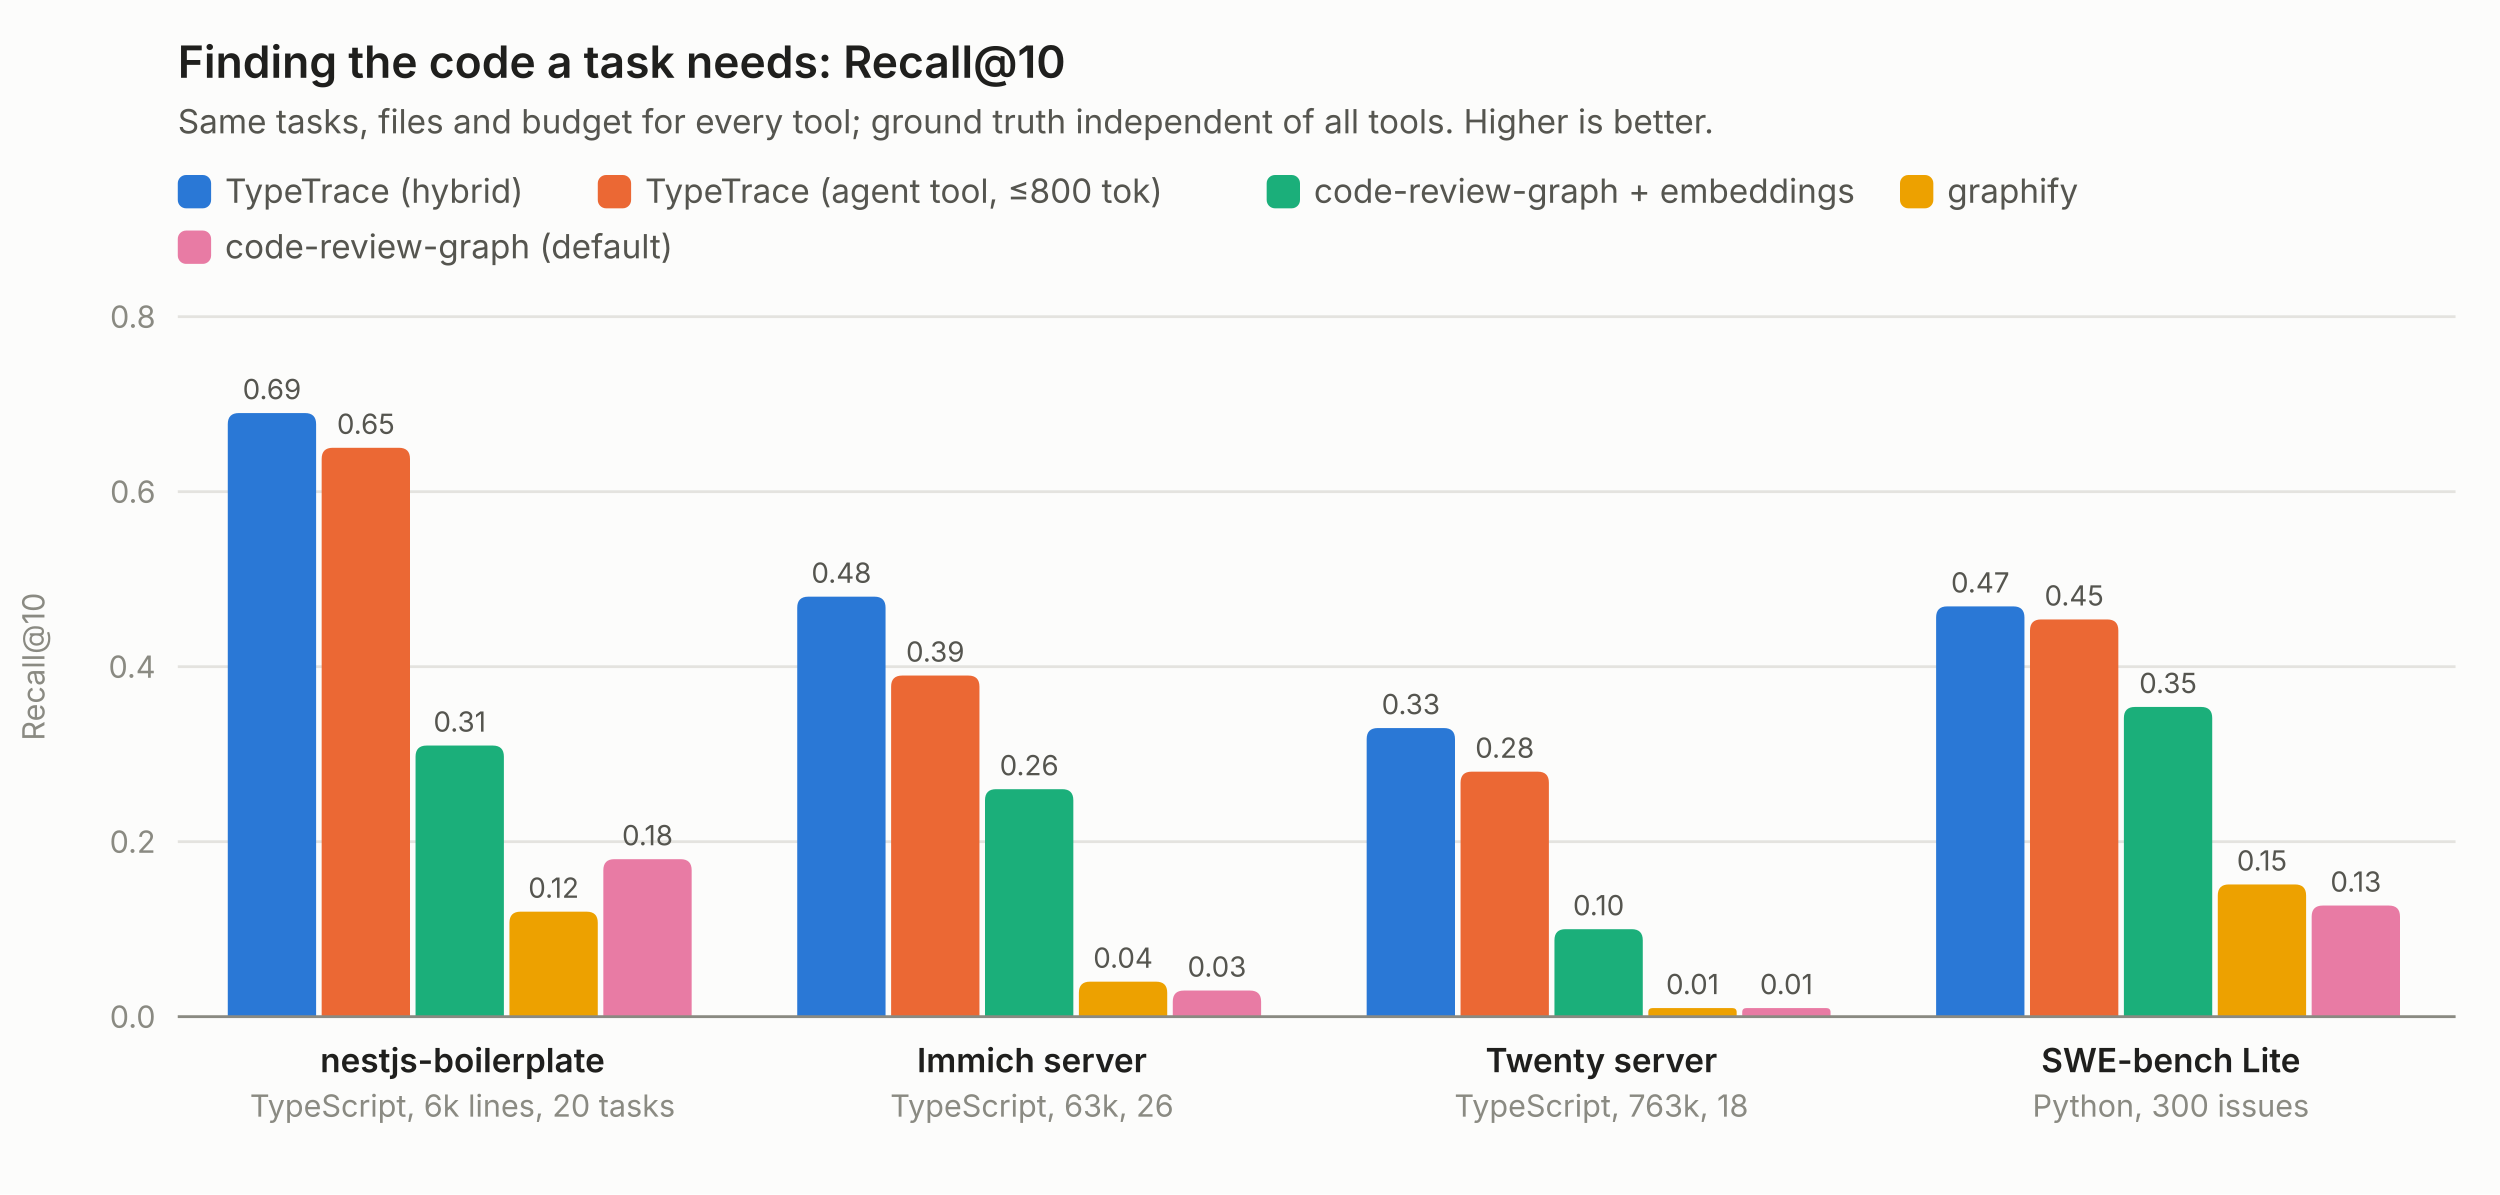
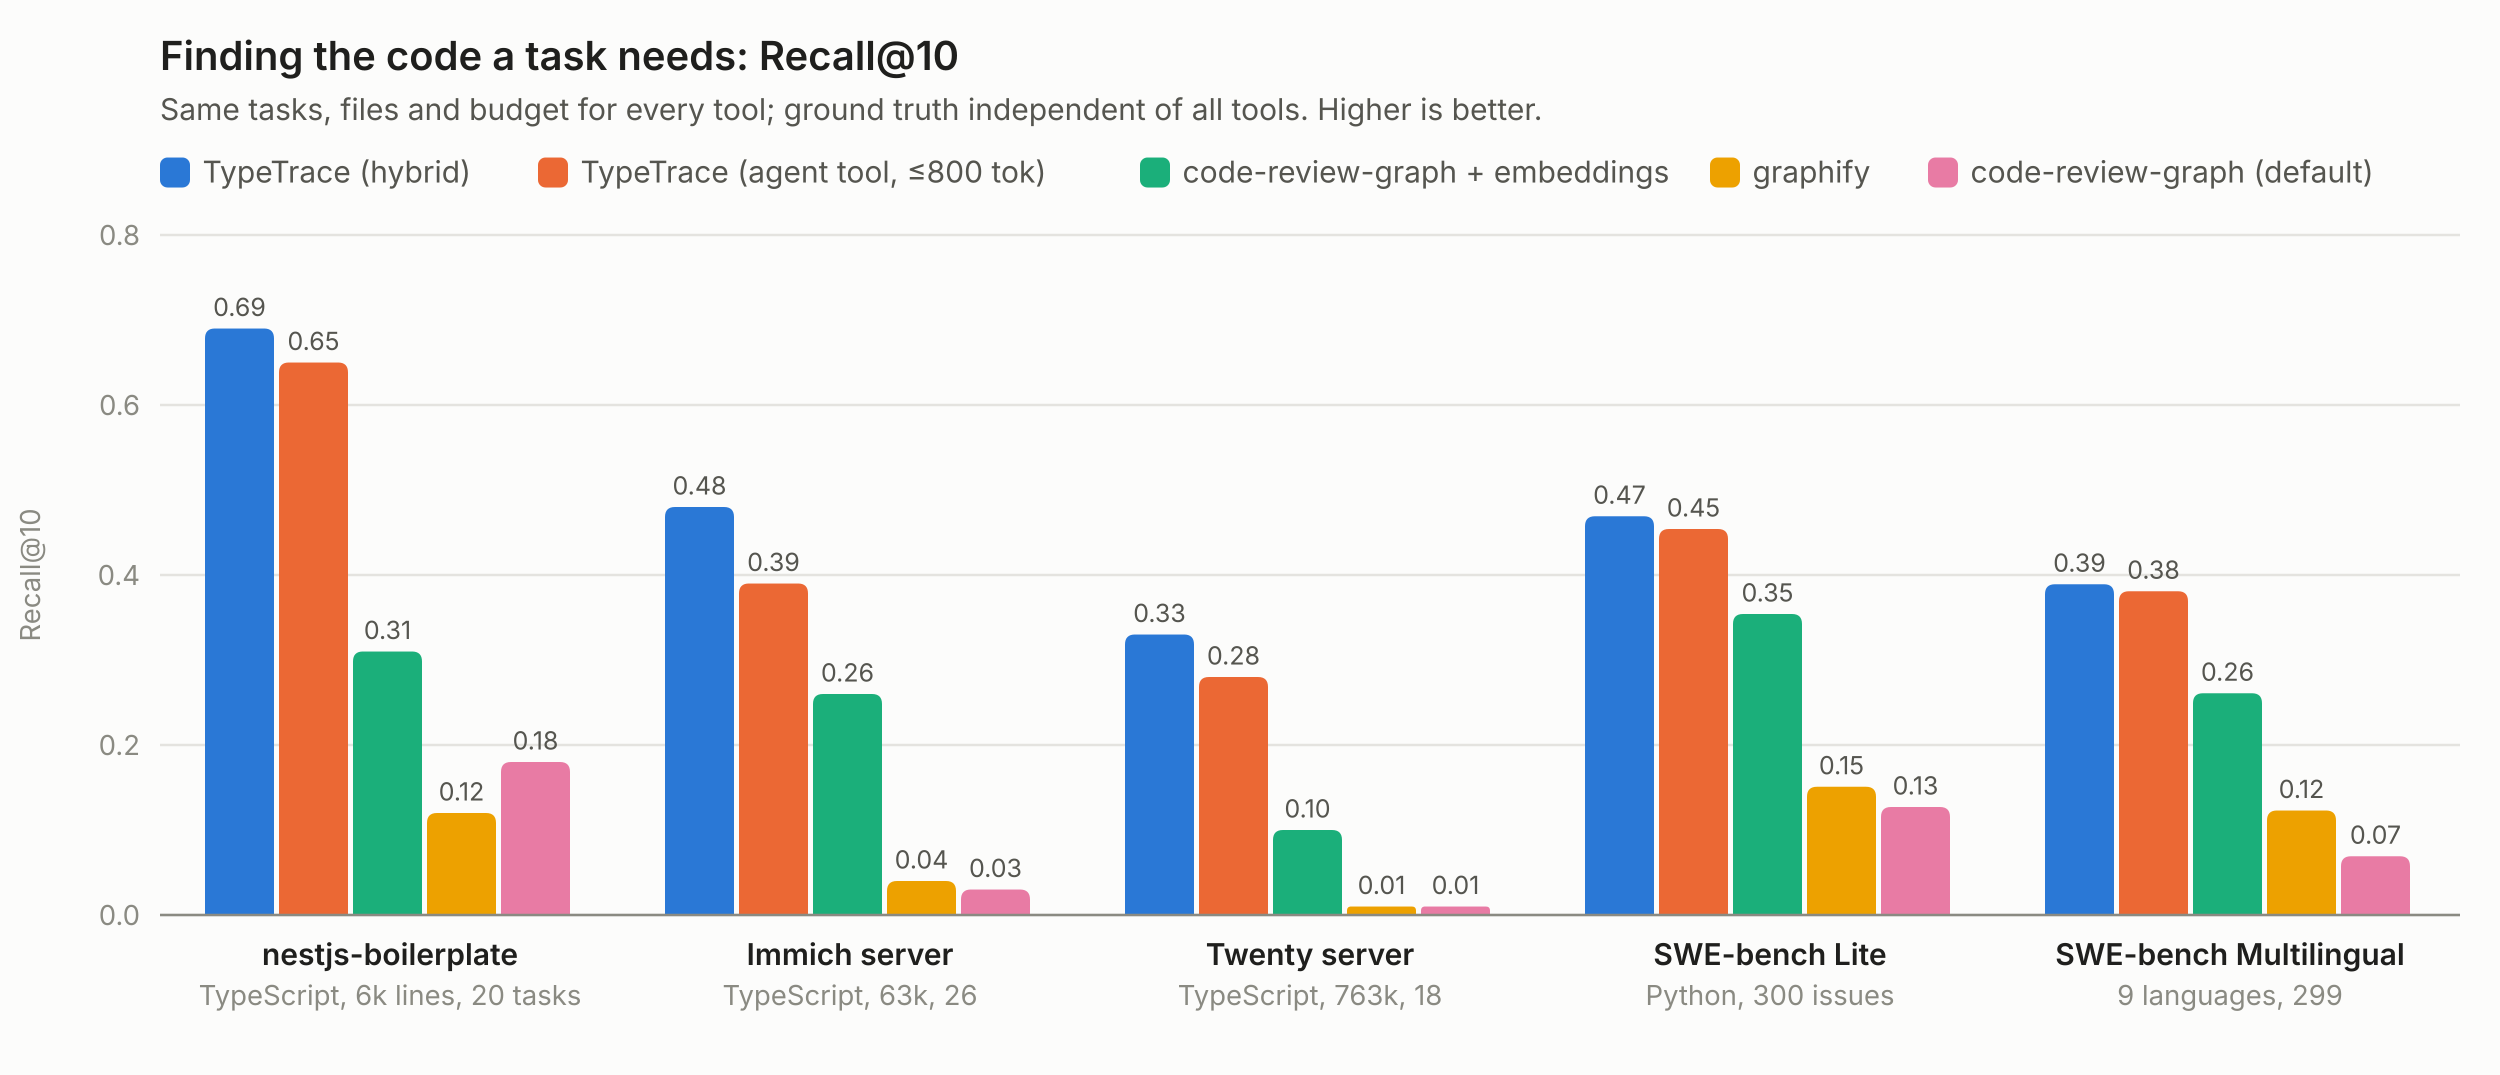
- <svg xmlns="http://www.w3.org/2000/svg" viewBox="0 0 900 430" width="900" height="430">
-   <rect width="900" height="430" fill="#fcfcfb" />
+ <svg xmlns="http://www.w3.org/2000/svg" viewBox="0 0 1000 430" width="1000" height="430">
+   <rect width="1000" height="430" fill="#fcfcfb" />
  <text x="64.0" y="28.0" font-family="Inter, Helvetica, Arial, sans-serif" font-size="16" fill="#1f1f1d" text-anchor="start" font-weight="600">Finding the code a task needs: Recall@10</text>
  <text x="64.0" y="48.0" font-family="Inter, Helvetica, Arial, sans-serif" font-size="12" fill="#55554f" text-anchor="start" font-weight="normal">Same tasks, files and budget for every tool; ground truth independent of all tools. Higher is better.</text>
  <rect x="64.0" y="63.0" width="12" height="12" rx="3" fill="#2a78d6" />
  <text x="81.0" y="73.0" font-family="Inter, Helvetica, Arial, sans-serif" font-size="12" fill="#55554f" text-anchor="start" font-weight="normal">TypeTrace (hybrid)</text>
  <rect x="215.2" y="63.0" width="12" height="12" rx="3" fill="#eb6834" />
  <text x="232.2" y="73.0" font-family="Inter, Helvetica, Arial, sans-serif" font-size="12" fill="#55554f" text-anchor="start" font-weight="normal">TypeTrace (agent tool, ≤800 tok)</text>
  <rect x="456.0" y="63.0" width="12" height="12" rx="3" fill="#1baf7a" />
  <text x="473.0" y="73.0" font-family="Inter, Helvetica, Arial, sans-serif" font-size="12" fill="#55554f" text-anchor="start" font-weight="normal">code-review-graph + embeddings</text>
  <rect x="684.0" y="63.0" width="12" height="12" rx="3" fill="#eda100" />
  <text x="701.0" y="73.0" font-family="Inter, Helvetica, Arial, sans-serif" font-size="12" fill="#55554f" text-anchor="start" font-weight="normal">graphify</text>
-   <rect x="64.0" y="83.0" width="12" height="12" rx="3" fill="#e87ba4" />
-   <text x="81.0" y="93.0" font-family="Inter, Helvetica, Arial, sans-serif" font-size="12" fill="#55554f" text-anchor="start" font-weight="normal">code-review-graph (default)</text>
-   <line x1="64" x2="884" y1="366.0" y2="366.0" stroke="#e4e3df" stroke-width="1" />
+   <rect x="771.2" y="63.0" width="12" height="12" rx="3" fill="#e87ba4" />
+   <text x="788.2" y="73.0" font-family="Inter, Helvetica, Arial, sans-serif" font-size="12" fill="#55554f" text-anchor="start" font-weight="normal">code-review-graph (default)</text>
+   <line x1="64" x2="984" y1="366.0" y2="366.0" stroke="#e4e3df" stroke-width="1" />
  <text x="56.0" y="370.0" font-family="Inter, Helvetica, Arial, sans-serif" font-size="11" fill="#8a8a82" text-anchor="end" font-weight="normal">0.0</text>
-   <line x1="64" x2="884" y1="303.0" y2="303.0" stroke="#e4e3df" stroke-width="1" />
-   <text x="56.0" y="307.0" font-family="Inter, Helvetica, Arial, sans-serif" font-size="11" fill="#8a8a82" text-anchor="end" font-weight="normal">0.2</text>
-   <line x1="64" x2="884" y1="240.0" y2="240.0" stroke="#e4e3df" stroke-width="1" />
-   <text x="56.0" y="244.0" font-family="Inter, Helvetica, Arial, sans-serif" font-size="11" fill="#8a8a82" text-anchor="end" font-weight="normal">0.4</text>
-   <line x1="64" x2="884" y1="177.0" y2="177.0" stroke="#e4e3df" stroke-width="1" />
-   <text x="56.0" y="181.0" font-family="Inter, Helvetica, Arial, sans-serif" font-size="11" fill="#8a8a82" text-anchor="end" font-weight="normal">0.6</text>
-   <line x1="64" x2="884" y1="114.0" y2="114.0" stroke="#e4e3df" stroke-width="1" />
-   <text x="56.0" y="118.0" font-family="Inter, Helvetica, Arial, sans-serif" font-size="11" fill="#8a8a82" text-anchor="end" font-weight="normal">0.8</text>
-   <text transform="rotate(-90 16 240.0)" x="16.0" y="240.0" font-family="Inter, Helvetica, Arial, sans-serif" font-size="11" fill="#8a8a82" text-anchor="middle" font-weight="normal">Recall@10</text>
-   <path d="M82.0,366.0 V152.7 Q82.0,148.7 86.0,148.7 H109.8 Q113.8,148.7 113.8,152.7 V366.0 Z" fill="#2a78d6" />
-   <text x="97.9" y="143.7" font-family="Inter, Helvetica, Arial, sans-serif" font-size="10" fill="#55554f" text-anchor="middle" font-weight="normal">0.69</text>
-   <path d="M115.8,366.0 V165.2 Q115.8,161.2 119.8,161.2 H143.6 Q147.6,161.2 147.6,165.2 V366.0 Z" fill="#eb6834" />
-   <text x="131.7" y="156.2" font-family="Inter, Helvetica, Arial, sans-serif" font-size="10" fill="#55554f" text-anchor="middle" font-weight="normal">0.65</text>
-   <path d="M149.6,366.0 V272.4 Q149.6,268.4 153.6,268.4 H177.4 Q181.4,268.4 181.4,272.4 V366.0 Z" fill="#1baf7a" />
-   <text x="165.5" y="263.4" font-family="Inter, Helvetica, Arial, sans-serif" font-size="10" fill="#55554f" text-anchor="middle" font-weight="normal">0.31</text>
-   <path d="M183.4,366.0 V332.2 Q183.4,328.2 187.4,328.2 H211.2 Q215.2,328.2 215.2,332.2 V366.0 Z" fill="#eda100" />
-   <text x="199.3" y="323.2" font-family="Inter, Helvetica, Arial, sans-serif" font-size="10" fill="#55554f" text-anchor="middle" font-weight="normal">0.12</text>
-   <path d="M217.2,366.0 V313.3 Q217.2,309.3 221.2,309.3 H245.0 Q249.0,309.3 249.0,313.3 V366.0 Z" fill="#e87ba4" />
-   <text x="233.1" y="304.3" font-family="Inter, Helvetica, Arial, sans-serif" font-size="10" fill="#55554f" text-anchor="middle" font-weight="normal">0.18</text>
-   <text x="166.5" y="386.0" font-family="Inter, Helvetica, Arial, sans-serif" font-size="12" fill="#1f1f1d" text-anchor="middle" font-weight="600">nestjs-boilerplate</text>
-   <text x="166.5" y="402.0" font-family="Inter, Helvetica, Arial, sans-serif" font-size="11" fill="#8a8a82" text-anchor="middle" font-weight="normal">TypeScript, 6k lines, 20 tasks</text>
-   <path d="M287.0,366.0 V218.8 Q287.0,214.8 291.0,214.8 H314.8 Q318.8,214.8 318.8,218.8 V366.0 Z" fill="#2a78d6" />
-   <text x="302.9" y="209.8" font-family="Inter, Helvetica, Arial, sans-serif" font-size="10" fill="#55554f" text-anchor="middle" font-weight="normal">0.48</text>
-   <path d="M320.8,366.0 V247.2 Q320.8,243.2 324.8,243.2 H348.6 Q352.6,243.2 352.6,247.2 V366.0 Z" fill="#eb6834" />
-   <text x="336.7" y="238.2" font-family="Inter, Helvetica, Arial, sans-serif" font-size="10" fill="#55554f" text-anchor="middle" font-weight="normal">0.39</text>
-   <path d="M354.6,366.0 V288.1 Q354.6,284.1 358.6,284.1 H382.4 Q386.4,284.1 386.4,288.1 V366.0 Z" fill="#1baf7a" />
-   <text x="370.5" y="279.1" font-family="Inter, Helvetica, Arial, sans-serif" font-size="10" fill="#55554f" text-anchor="middle" font-weight="normal">0.26</text>
-   <path d="M388.4,366.0 V357.4 Q388.4,353.4 392.4,353.4 H416.2 Q420.2,353.4 420.2,357.4 V366.0 Z" fill="#eda100" />
-   <text x="404.3" y="348.4" font-family="Inter, Helvetica, Arial, sans-serif" font-size="10" fill="#55554f" text-anchor="middle" font-weight="normal">0.04</text>
-   <path d="M422.2,366.0 V360.6 Q422.2,356.6 426.2,356.6 H450.0 Q454.0,356.6 454.0,360.6 V366.0 Z" fill="#e87ba4" />
-   <text x="438.1" y="351.6" font-family="Inter, Helvetica, Arial, sans-serif" font-size="10" fill="#55554f" text-anchor="middle" font-weight="normal">0.03</text>
-   <text x="371.5" y="386.0" font-family="Inter, Helvetica, Arial, sans-serif" font-size="12" fill="#1f1f1d" text-anchor="middle" font-weight="600">Immich server</text>
-   <text x="371.5" y="402.0" font-family="Inter, Helvetica, Arial, sans-serif" font-size="11" fill="#8a8a82" text-anchor="middle" font-weight="normal">TypeScript, 63k, 26</text>
-   <path d="M492.0,366.0 V266.1 Q492.0,262.1 496.0,262.1 H519.8 Q523.8,262.1 523.8,266.1 V366.0 Z" fill="#2a78d6" />
-   <text x="507.9" y="257.1" font-family="Inter, Helvetica, Arial, sans-serif" font-size="10" fill="#55554f" text-anchor="middle" font-weight="normal">0.33</text>
-   <path d="M525.8,366.0 V281.8 Q525.8,277.8 529.8,277.8 H553.6 Q557.6,277.8 557.6,281.8 V366.0 Z" fill="#eb6834" />
-   <text x="541.7" y="272.8" font-family="Inter, Helvetica, Arial, sans-serif" font-size="10" fill="#55554f" text-anchor="middle" font-weight="normal">0.28</text>
-   <path d="M559.6,366.0 V338.5 Q559.6,334.5 563.6,334.5 H587.4 Q591.4,334.5 591.4,338.5 V366.0 Z" fill="#1baf7a" />
-   <text x="575.5" y="329.5" font-family="Inter, Helvetica, Arial, sans-serif" font-size="10" fill="#55554f" text-anchor="middle" font-weight="normal">0.10</text>
-   <path d="M593.4,366.0 V364.4 Q593.4,362.9 595.0,362.9 H623.6 Q625.2,362.9 625.2,364.4 V366.0 Z" fill="#eda100" />
-   <text x="609.3" y="357.9" font-family="Inter, Helvetica, Arial, sans-serif" font-size="10" fill="#55554f" text-anchor="middle" font-weight="normal">0.01</text>
-   <path d="M627.2,366.0 V364.4 Q627.2,362.9 628.8,362.9 H657.4 Q659.0,362.9 659.0,364.4 V366.0 Z" fill="#e87ba4" />
-   <text x="643.1" y="357.9" font-family="Inter, Helvetica, Arial, sans-serif" font-size="10" fill="#55554f" text-anchor="middle" font-weight="normal">0.01</text>
-   <text x="576.5" y="386.0" font-family="Inter, Helvetica, Arial, sans-serif" font-size="12" fill="#1f1f1d" text-anchor="middle" font-weight="600">Twenty server</text>
-   <text x="576.5" y="402.0" font-family="Inter, Helvetica, Arial, sans-serif" font-size="11" fill="#8a8a82" text-anchor="middle" font-weight="normal">TypeScript, 763k, 18</text>
-   <path d="M697.0,366.0 V222.3 Q697.0,218.3 701.0,218.3 H724.8 Q728.8,218.3 728.8,222.3 V366.0 Z" fill="#2a78d6" />
-   <text x="712.9" y="213.3" font-family="Inter, Helvetica, Arial, sans-serif" font-size="10" fill="#55554f" text-anchor="middle" font-weight="normal">0.47</text>
-   <path d="M730.8,366.0 V227.0 Q730.8,223.0 734.8,223.0 H758.6 Q762.6,223.0 762.6,227.0 V366.0 Z" fill="#eb6834" />
-   <text x="746.7" y="218.0" font-family="Inter, Helvetica, Arial, sans-serif" font-size="10" fill="#55554f" text-anchor="middle" font-weight="normal">0.45</text>
-   <path d="M764.6,366.0 V258.5 Q764.6,254.5 768.6,254.5 H792.4 Q796.4,254.5 796.4,258.5 V366.0 Z" fill="#1baf7a" />
-   <text x="780.5" y="249.5" font-family="Inter, Helvetica, Arial, sans-serif" font-size="10" fill="#55554f" text-anchor="middle" font-weight="normal">0.35</text>
-   <path d="M798.4,366.0 V322.4 Q798.4,318.4 802.4,318.4 H826.2 Q830.2,318.4 830.2,322.4 V366.0 Z" fill="#eda100" />
-   <text x="814.3" y="313.4" font-family="Inter, Helvetica, Arial, sans-serif" font-size="10" fill="#55554f" text-anchor="middle" font-weight="normal">0.15</text>
-   <path d="M832.2,366.0 V330.0 Q832.2,326.0 836.2,326.0 H860.0 Q864.0,326.0 864.0,330.0 V366.0 Z" fill="#e87ba4" />
-   <text x="848.1" y="321.0" font-family="Inter, Helvetica, Arial, sans-serif" font-size="10" fill="#55554f" text-anchor="middle" font-weight="normal">0.13</text>
-   <text x="781.5" y="386.0" font-family="Inter, Helvetica, Arial, sans-serif" font-size="12" fill="#1f1f1d" text-anchor="middle" font-weight="600">SWE-bench Lite</text>
-   <text x="781.5" y="402.0" font-family="Inter, Helvetica, Arial, sans-serif" font-size="11" fill="#8a8a82" text-anchor="middle" font-weight="normal">Python, 300 issues</text>
-   <line x1="64" x2="884" y1="366.0" y2="366.0" stroke="#8a8a82" stroke-width="1" />
+   <line x1="64" x2="984" y1="298.0" y2="298.0" stroke="#e4e3df" stroke-width="1" />
+   <text x="56.0" y="302.0" font-family="Inter, Helvetica, Arial, sans-serif" font-size="11" fill="#8a8a82" text-anchor="end" font-weight="normal">0.2</text>
+   <line x1="64" x2="984" y1="230.0" y2="230.0" stroke="#e4e3df" stroke-width="1" />
+   <text x="56.0" y="234.0" font-family="Inter, Helvetica, Arial, sans-serif" font-size="11" fill="#8a8a82" text-anchor="end" font-weight="normal">0.4</text>
+   <line x1="64" x2="984" y1="162.0" y2="162.0" stroke="#e4e3df" stroke-width="1" />
+   <text x="56.0" y="166.0" font-family="Inter, Helvetica, Arial, sans-serif" font-size="11" fill="#8a8a82" text-anchor="end" font-weight="normal">0.6</text>
+   <line x1="64" x2="984" y1="94.0" y2="94.0" stroke="#e4e3df" stroke-width="1" />
+   <text x="56.0" y="98.0" font-family="Inter, Helvetica, Arial, sans-serif" font-size="11" fill="#8a8a82" text-anchor="end" font-weight="normal">0.8</text>
+   <text transform="rotate(-90 16 230.0)" x="16.0" y="230.0" font-family="Inter, Helvetica, Arial, sans-serif" font-size="11" fill="#8a8a82" text-anchor="middle" font-weight="normal">Recall@10</text>
+   <path d="M82.0,366.0 V135.4 Q82.0,131.4 86.0,131.4 H105.6 Q109.6,131.4 109.6,135.4 V366.0 Z" fill="#2a78d6" />
+   <text x="95.8" y="126.4" font-family="Inter, Helvetica, Arial, sans-serif" font-size="10" fill="#55554f" text-anchor="middle" font-weight="normal">0.69</text>
+   <path d="M111.6,366.0 V149.0 Q111.6,145.0 115.6,145.0 H135.2 Q139.2,145.0 139.2,149.0 V366.0 Z" fill="#eb6834" />
+   <text x="125.4" y="140.0" font-family="Inter, Helvetica, Arial, sans-serif" font-size="10" fill="#55554f" text-anchor="middle" font-weight="normal">0.65</text>
+   <path d="M141.2,366.0 V264.6 Q141.2,260.6 145.2,260.6 H164.8 Q168.8,260.6 168.8,264.6 V366.0 Z" fill="#1baf7a" />
+   <text x="155.0" y="255.6" font-family="Inter, Helvetica, Arial, sans-serif" font-size="10" fill="#55554f" text-anchor="middle" font-weight="normal">0.31</text>
+   <path d="M170.8,366.0 V329.2 Q170.8,325.2 174.8,325.2 H194.4 Q198.4,325.2 198.4,329.2 V366.0 Z" fill="#eda100" />
+   <text x="184.6" y="320.2" font-family="Inter, Helvetica, Arial, sans-serif" font-size="10" fill="#55554f" text-anchor="middle" font-weight="normal">0.12</text>
+   <path d="M200.4,366.0 V308.8 Q200.4,304.8 204.4,304.8 H224.0 Q228.0,304.8 228.0,308.8 V366.0 Z" fill="#e87ba4" />
+   <text x="214.2" y="299.8" font-family="Inter, Helvetica, Arial, sans-serif" font-size="10" fill="#55554f" text-anchor="middle" font-weight="normal">0.18</text>
+   <text x="156.0" y="386.0" font-family="Inter, Helvetica, Arial, sans-serif" font-size="12" fill="#1f1f1d" text-anchor="middle" font-weight="600">nestjs-boilerplate</text>
+   <text x="156.0" y="402.0" font-family="Inter, Helvetica, Arial, sans-serif" font-size="11" fill="#8a8a82" text-anchor="middle" font-weight="normal">TypeScript, 6k lines, 20 tasks</text>
+   <path d="M266.0,366.0 V206.8 Q266.0,202.8 270.0,202.8 H289.6 Q293.6,202.8 293.6,206.8 V366.0 Z" fill="#2a78d6" />
+   <text x="279.8" y="197.8" font-family="Inter, Helvetica, Arial, sans-serif" font-size="10" fill="#55554f" text-anchor="middle" font-weight="normal">0.48</text>
+   <path d="M295.6,366.0 V237.4 Q295.6,233.4 299.6,233.4 H319.2 Q323.2,233.4 323.2,237.4 V366.0 Z" fill="#eb6834" />
+   <text x="309.4" y="228.4" font-family="Inter, Helvetica, Arial, sans-serif" font-size="10" fill="#55554f" text-anchor="middle" font-weight="normal">0.39</text>
+   <path d="M325.2,366.0 V281.6 Q325.2,277.6 329.2,277.6 H348.8 Q352.8,277.6 352.8,281.6 V366.0 Z" fill="#1baf7a" />
+   <text x="339.0" y="272.6" font-family="Inter, Helvetica, Arial, sans-serif" font-size="10" fill="#55554f" text-anchor="middle" font-weight="normal">0.26</text>
+   <path d="M354.8,366.0 V356.4 Q354.8,352.4 358.8,352.4 H378.4 Q382.4,352.4 382.4,356.4 V366.0 Z" fill="#eda100" />
+   <text x="368.6" y="347.4" font-family="Inter, Helvetica, Arial, sans-serif" font-size="10" fill="#55554f" text-anchor="middle" font-weight="normal">0.04</text>
+   <path d="M384.4,366.0 V359.8 Q384.4,355.8 388.4,355.8 H408.0 Q412.0,355.8 412.0,359.8 V366.0 Z" fill="#e87ba4" />
+   <text x="398.2" y="350.8" font-family="Inter, Helvetica, Arial, sans-serif" font-size="10" fill="#55554f" text-anchor="middle" font-weight="normal">0.03</text>
+   <text x="340.0" y="386.0" font-family="Inter, Helvetica, Arial, sans-serif" font-size="12" fill="#1f1f1d" text-anchor="middle" font-weight="600">Immich server</text>
+   <text x="340.0" y="402.0" font-family="Inter, Helvetica, Arial, sans-serif" font-size="11" fill="#8a8a82" text-anchor="middle" font-weight="normal">TypeScript, 63k, 26</text>
+   <path d="M450.0,366.0 V257.8 Q450.0,253.8 454.0,253.8 H473.6 Q477.6,253.8 477.6,257.8 V366.0 Z" fill="#2a78d6" />
+   <text x="463.8" y="248.8" font-family="Inter, Helvetica, Arial, sans-serif" font-size="10" fill="#55554f" text-anchor="middle" font-weight="normal">0.33</text>
+   <path d="M479.6,366.0 V274.8 Q479.6,270.8 483.6,270.8 H503.2 Q507.2,270.8 507.2,274.8 V366.0 Z" fill="#eb6834" />
+   <text x="493.4" y="265.8" font-family="Inter, Helvetica, Arial, sans-serif" font-size="10" fill="#55554f" text-anchor="middle" font-weight="normal">0.28</text>
+   <path d="M509.2,366.0 V336.0 Q509.2,332.0 513.2,332.0 H532.8 Q536.8,332.0 536.8,336.0 V366.0 Z" fill="#1baf7a" />
+   <text x="523.0" y="327.0" font-family="Inter, Helvetica, Arial, sans-serif" font-size="10" fill="#55554f" text-anchor="middle" font-weight="normal">0.10</text>
+   <path d="M538.8,366.0 V364.3 Q538.8,362.6 540.5,362.6 H564.7 Q566.4,362.6 566.4,364.3 V366.0 Z" fill="#eda100" />
+   <text x="552.6" y="357.6" font-family="Inter, Helvetica, Arial, sans-serif" font-size="10" fill="#55554f" text-anchor="middle" font-weight="normal">0.01</text>
+   <path d="M568.4,366.0 V364.3 Q568.4,362.6 570.1,362.6 H594.3 Q596.0,362.6 596.0,364.3 V366.0 Z" fill="#e87ba4" />
+   <text x="582.2" y="357.6" font-family="Inter, Helvetica, Arial, sans-serif" font-size="10" fill="#55554f" text-anchor="middle" font-weight="normal">0.01</text>
+   <text x="524.0" y="386.0" font-family="Inter, Helvetica, Arial, sans-serif" font-size="12" fill="#1f1f1d" text-anchor="middle" font-weight="600">Twenty server</text>
+   <text x="524.0" y="402.0" font-family="Inter, Helvetica, Arial, sans-serif" font-size="11" fill="#8a8a82" text-anchor="middle" font-weight="normal">TypeScript, 763k, 18</text>
+   <path d="M634.0,366.0 V210.5 Q634.0,206.5 638.0,206.5 H657.6 Q661.6,206.5 661.6,210.5 V366.0 Z" fill="#2a78d6" />
+   <text x="647.8" y="201.5" font-family="Inter, Helvetica, Arial, sans-serif" font-size="10" fill="#55554f" text-anchor="middle" font-weight="normal">0.47</text>
+   <path d="M663.6,366.0 V215.6 Q663.6,211.6 667.6,211.6 H687.2 Q691.2,211.6 691.2,215.6 V366.0 Z" fill="#eb6834" />
+   <text x="677.4" y="206.6" font-family="Inter, Helvetica, Arial, sans-serif" font-size="10" fill="#55554f" text-anchor="middle" font-weight="normal">0.45</text>
+   <path d="M693.2,366.0 V249.6 Q693.2,245.6 697.2,245.6 H716.8 Q720.8,245.6 720.8,249.6 V366.0 Z" fill="#1baf7a" />
+   <text x="707.0" y="240.6" font-family="Inter, Helvetica, Arial, sans-serif" font-size="10" fill="#55554f" text-anchor="middle" font-weight="normal">0.35</text>
+   <path d="M722.8,366.0 V318.7 Q722.8,314.7 726.8,314.7 H746.4 Q750.4,314.7 750.4,318.7 V366.0 Z" fill="#eda100" />
+   <text x="736.6" y="309.7" font-family="Inter, Helvetica, Arial, sans-serif" font-size="10" fill="#55554f" text-anchor="middle" font-weight="normal">0.15</text>
+   <path d="M752.4,366.0 V326.8 Q752.4,322.8 756.4,322.8 H776.0 Q780.0,322.8 780.0,326.8 V366.0 Z" fill="#e87ba4" />
+   <text x="766.2" y="317.8" font-family="Inter, Helvetica, Arial, sans-serif" font-size="10" fill="#55554f" text-anchor="middle" font-weight="normal">0.13</text>
+   <text x="708.0" y="386.0" font-family="Inter, Helvetica, Arial, sans-serif" font-size="12" fill="#1f1f1d" text-anchor="middle" font-weight="600">SWE-bench Lite</text>
+   <text x="708.0" y="402.0" font-family="Inter, Helvetica, Arial, sans-serif" font-size="11" fill="#8a8a82" text-anchor="middle" font-weight="normal">Python, 300 issues</text>
+   <path d="M818.0,366.0 V237.7 Q818.0,233.7 822.0,233.7 H841.6 Q845.6,233.7 845.6,237.7 V366.0 Z" fill="#2a78d6" />
+   <text x="831.8" y="228.7" font-family="Inter, Helvetica, Arial, sans-serif" font-size="10" fill="#55554f" text-anchor="middle" font-weight="normal">0.39</text>
+   <path d="M847.6,366.0 V240.5 Q847.6,236.5 851.6,236.5 H871.2 Q875.2,236.5 875.2,240.5 V366.0 Z" fill="#eb6834" />
+   <text x="861.4" y="231.5" font-family="Inter, Helvetica, Arial, sans-serif" font-size="10" fill="#55554f" text-anchor="middle" font-weight="normal">0.38</text>
+   <path d="M877.2,366.0 V281.3 Q877.2,277.3 881.2,277.3 H900.8 Q904.8,277.3 904.8,281.3 V366.0 Z" fill="#1baf7a" />
+   <text x="891.0" y="272.3" font-family="Inter, Helvetica, Arial, sans-serif" font-size="10" fill="#55554f" text-anchor="middle" font-weight="normal">0.26</text>
+   <path d="M906.8,366.0 V328.2 Q906.8,324.2 910.8,324.2 H930.4 Q934.4,324.2 934.4,328.2 V366.0 Z" fill="#eda100" />
+   <text x="920.6" y="319.2" font-family="Inter, Helvetica, Arial, sans-serif" font-size="10" fill="#55554f" text-anchor="middle" font-weight="normal">0.12</text>
+   <path d="M936.4,366.0 V346.5 Q936.4,342.5 940.4,342.5 H960.0 Q964.0,342.5 964.0,346.5 V366.0 Z" fill="#e87ba4" />
+   <text x="950.2" y="337.5" font-family="Inter, Helvetica, Arial, sans-serif" font-size="10" fill="#55554f" text-anchor="middle" font-weight="normal">0.07</text>
+   <text x="892.0" y="386.0" font-family="Inter, Helvetica, Arial, sans-serif" font-size="12" fill="#1f1f1d" text-anchor="middle" font-weight="600">SWE-bench Multilingual</text>
+   <text x="892.0" y="402.0" font-family="Inter, Helvetica, Arial, sans-serif" font-size="11" fill="#8a8a82" text-anchor="middle" font-weight="normal">9 languages, 299</text>
+   <line x1="64" x2="984" y1="366.0" y2="366.0" stroke="#8a8a82" stroke-width="1" />
</svg>
